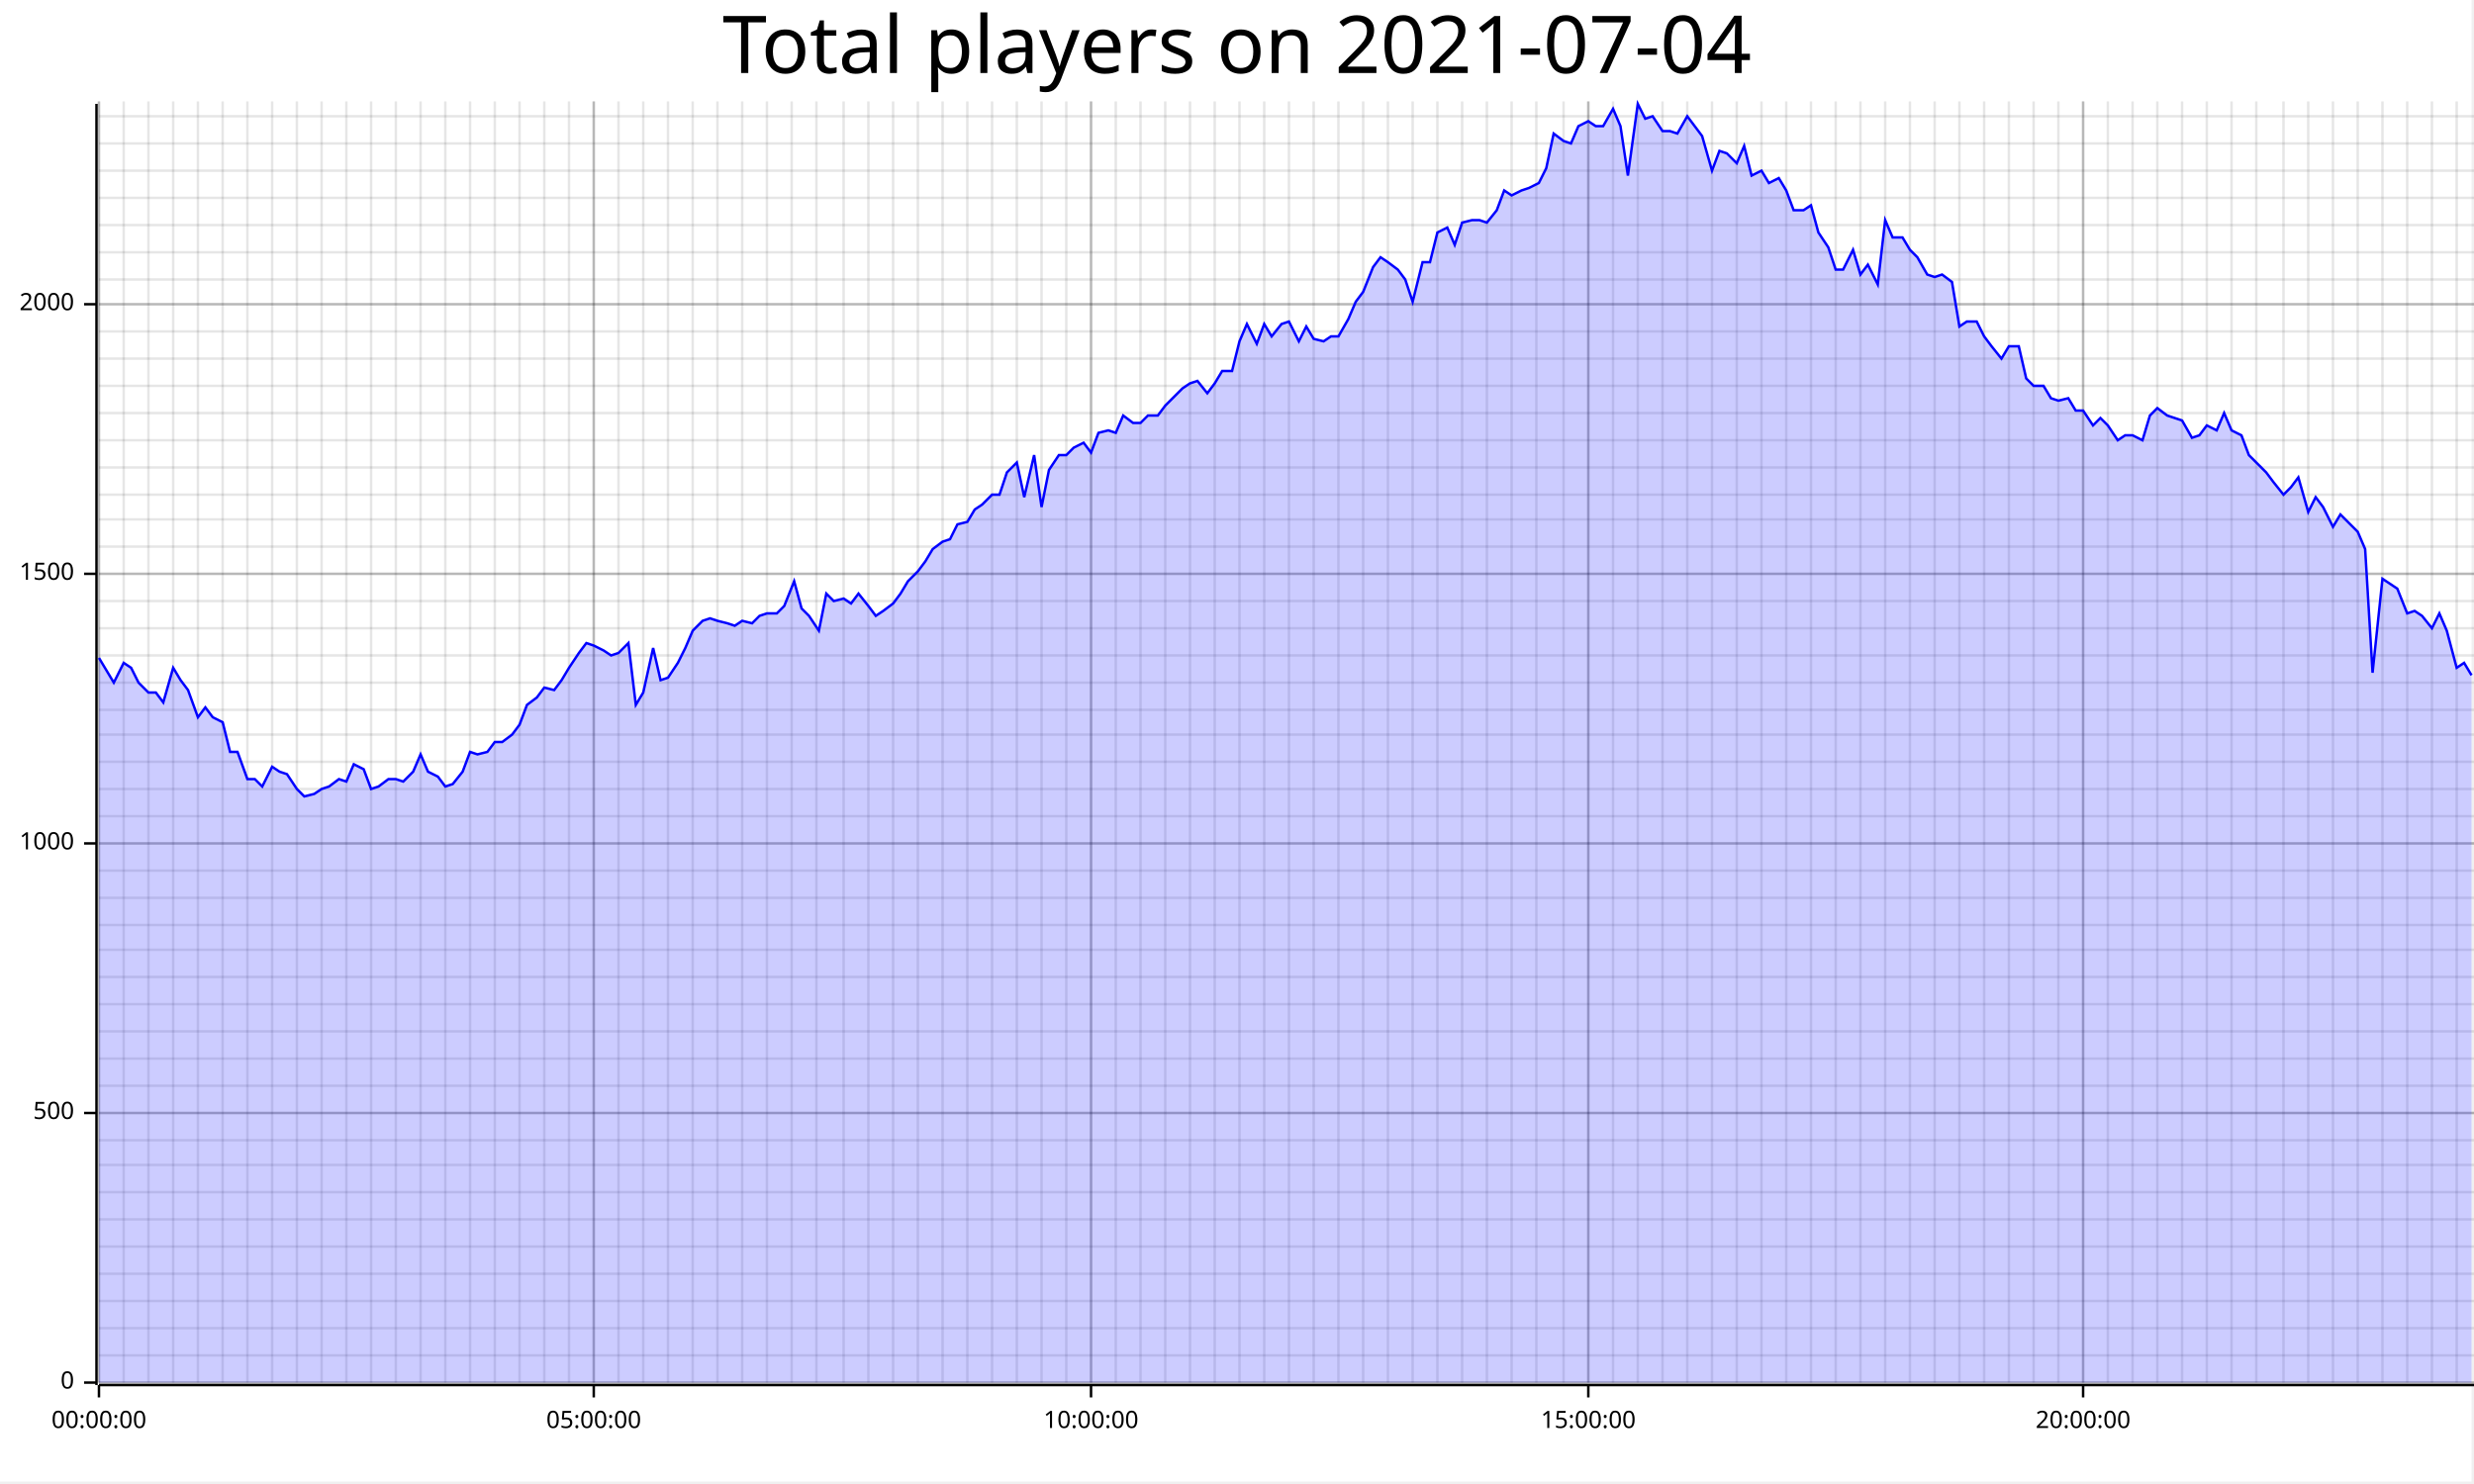
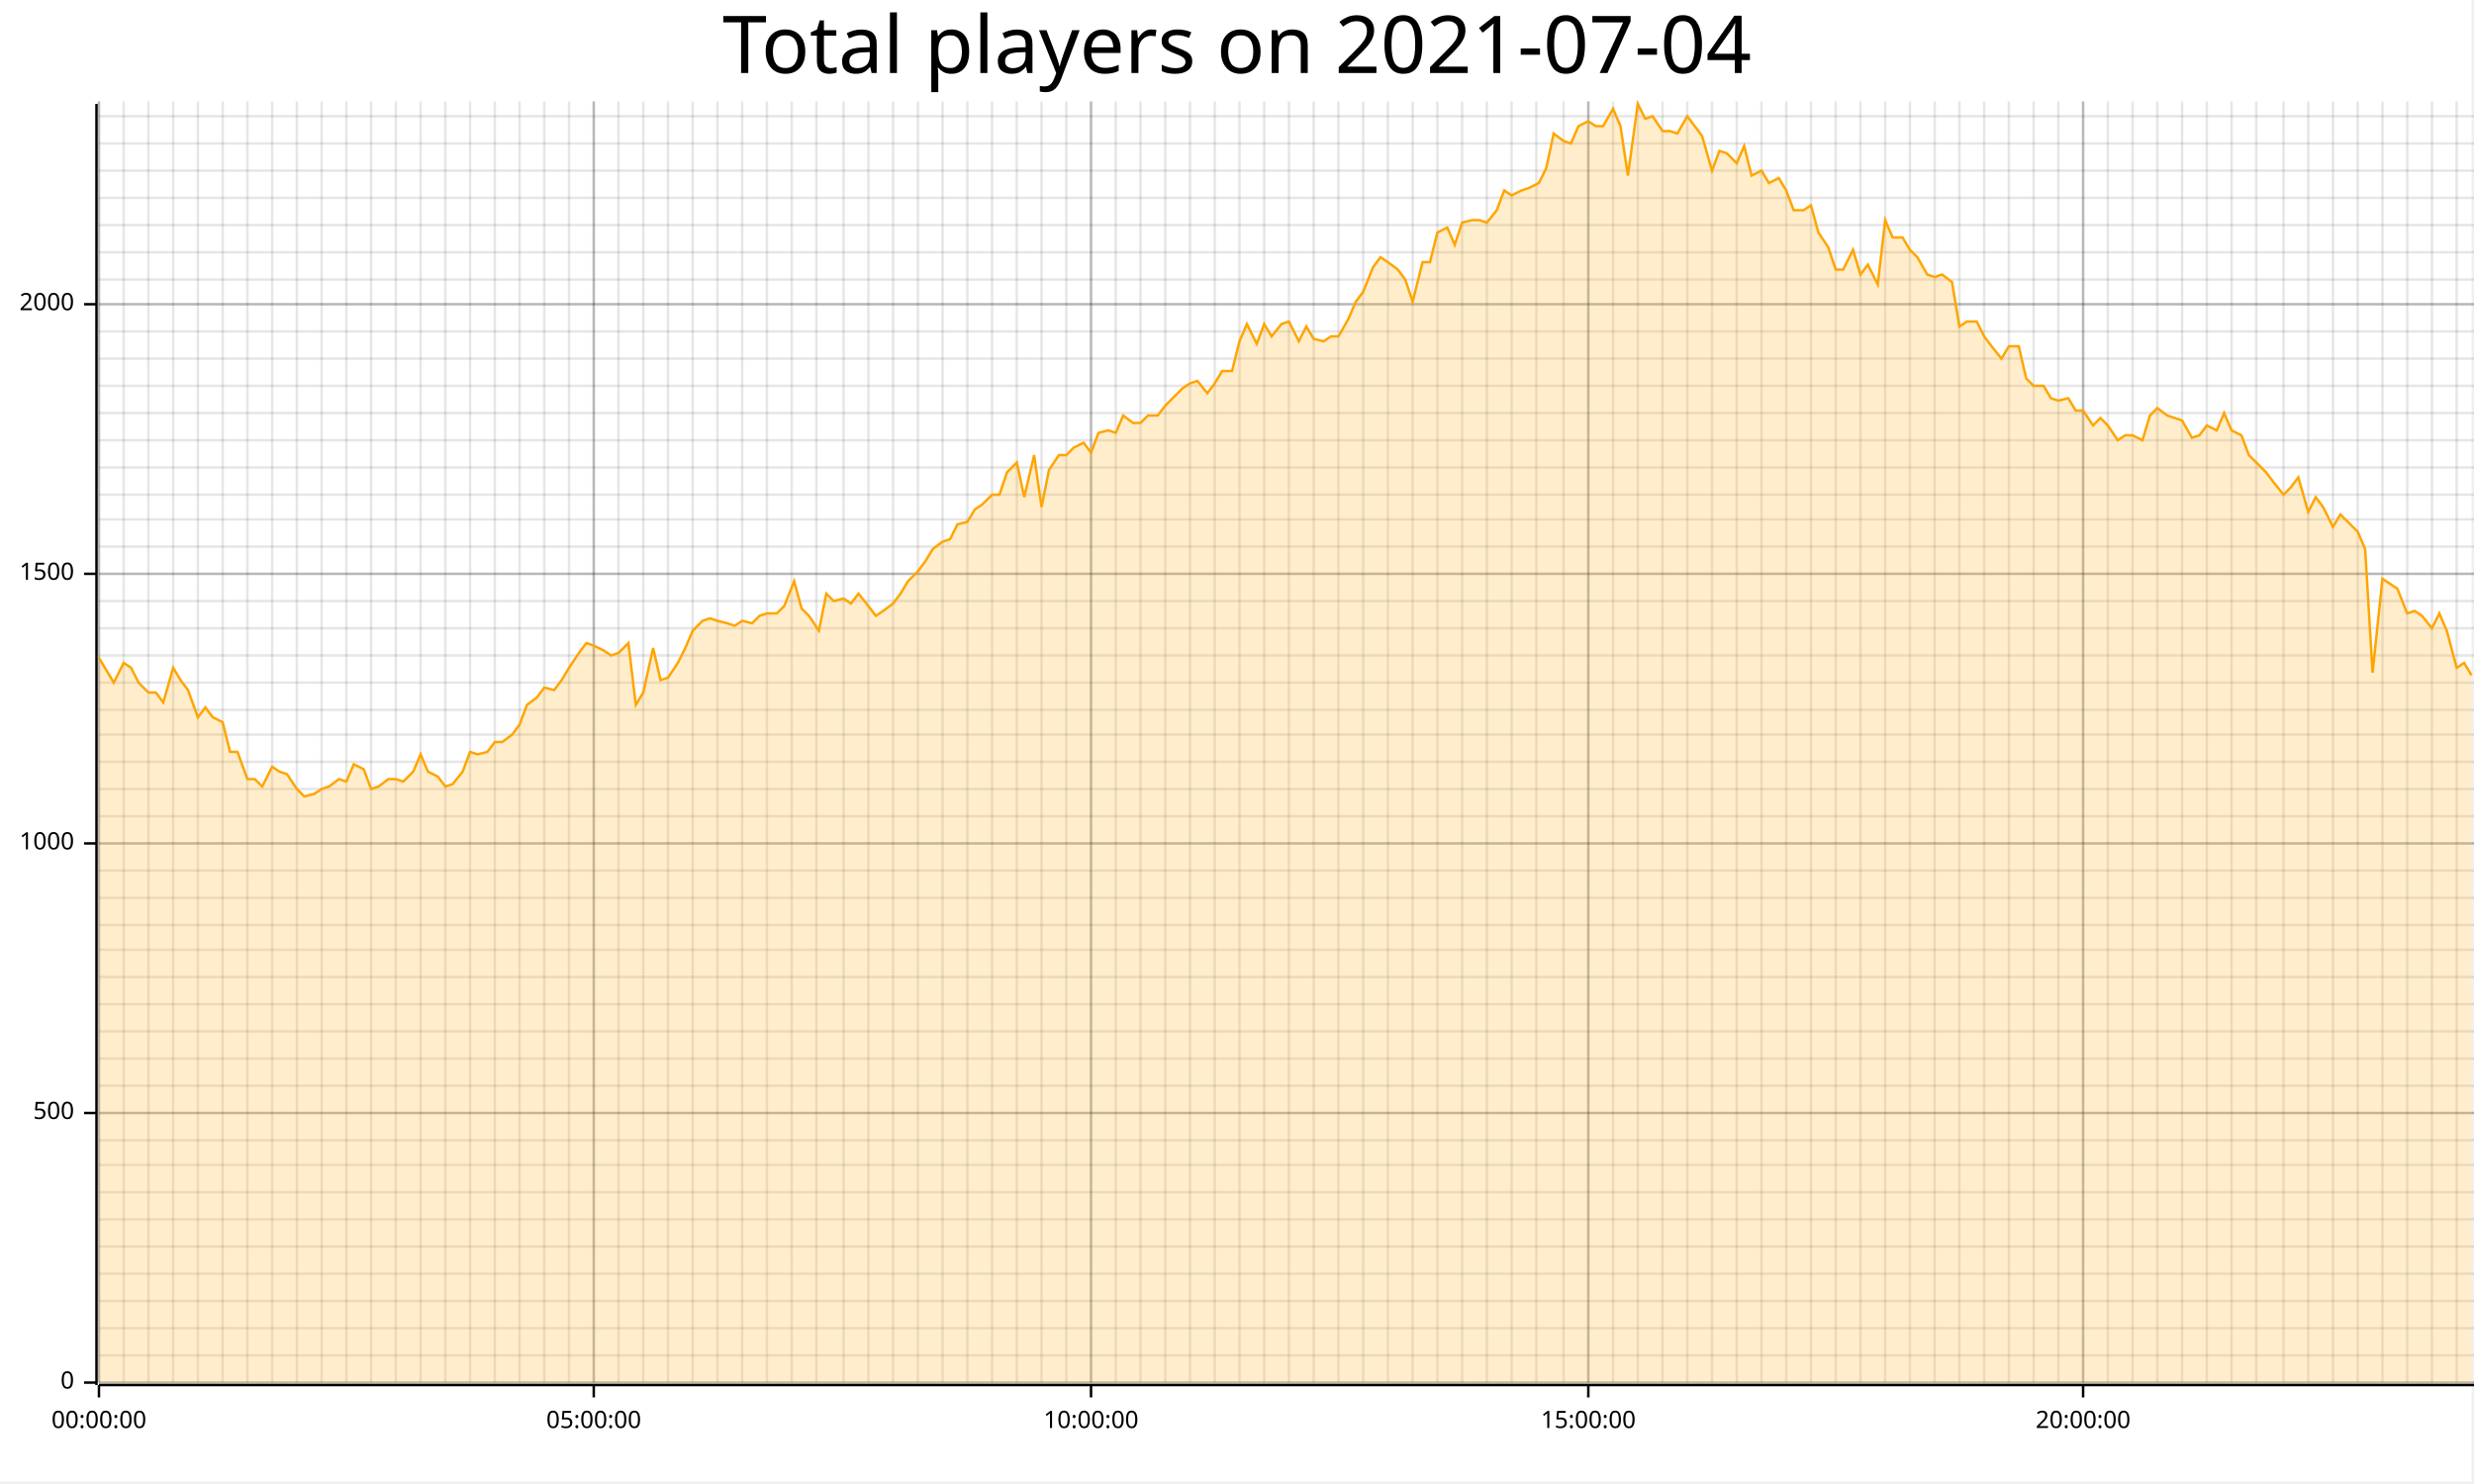
<svg xmlns="http://www.w3.org/2000/svg" width="1000" height="600" viewBox="0 0 1000 600">
  <rect x="0" y="0" width="999" height="599" opacity="1" fill="#FFFFFF" stroke="none" />
  <text x="500" y="5" dy="0.76em" text-anchor="middle" font-family="sans-serif" font-size="32.258" opacity="1" fill="#000000">
Total players on 2021-07-04
</text>
  <line opacity="0.1" stroke="#000000" stroke-width="1" x1="40" y1="559" x2="40" y2="41" />
  <line opacity="0.1" stroke="#000000" stroke-width="1" x1="50" y1="559" x2="50" y2="41" />
  <line opacity="0.1" stroke="#000000" stroke-width="1" x1="60" y1="559" x2="60" y2="41" />
  <line opacity="0.1" stroke="#000000" stroke-width="1" x1="70" y1="559" x2="70" y2="41" />
  <line opacity="0.1" stroke="#000000" stroke-width="1" x1="80" y1="559" x2="80" y2="41" />
  <line opacity="0.1" stroke="#000000" stroke-width="1" x1="90" y1="559" x2="90" y2="41" />
  <line opacity="0.1" stroke="#000000" stroke-width="1" x1="100" y1="559" x2="100" y2="41" />
  <line opacity="0.1" stroke="#000000" stroke-width="1" x1="110" y1="559" x2="110" y2="41" />
  <line opacity="0.1" stroke="#000000" stroke-width="1" x1="120" y1="559" x2="120" y2="41" />
  <line opacity="0.1" stroke="#000000" stroke-width="1" x1="130" y1="559" x2="130" y2="41" />
  <line opacity="0.1" stroke="#000000" stroke-width="1" x1="140" y1="559" x2="140" y2="41" />
  <line opacity="0.1" stroke="#000000" stroke-width="1" x1="150" y1="559" x2="150" y2="41" />
  <line opacity="0.1" stroke="#000000" stroke-width="1" x1="160" y1="559" x2="160" y2="41" />
  <line opacity="0.1" stroke="#000000" stroke-width="1" x1="170" y1="559" x2="170" y2="41" />
  <line opacity="0.1" stroke="#000000" stroke-width="1" x1="180" y1="559" x2="180" y2="41" />
  <line opacity="0.1" stroke="#000000" stroke-width="1" x1="190" y1="559" x2="190" y2="41" />
  <line opacity="0.1" stroke="#000000" stroke-width="1" x1="200" y1="559" x2="200" y2="41" />
  <line opacity="0.1" stroke="#000000" stroke-width="1" x1="210" y1="559" x2="210" y2="41" />
  <line opacity="0.1" stroke="#000000" stroke-width="1" x1="220" y1="559" x2="220" y2="41" />
  <line opacity="0.1" stroke="#000000" stroke-width="1" x1="230" y1="559" x2="230" y2="41" />
  <line opacity="0.1" stroke="#000000" stroke-width="1" x1="240" y1="559" x2="240" y2="41" />
  <line opacity="0.1" stroke="#000000" stroke-width="1" x1="250" y1="559" x2="250" y2="41" />
  <line opacity="0.1" stroke="#000000" stroke-width="1" x1="260" y1="559" x2="260" y2="41" />
  <line opacity="0.1" stroke="#000000" stroke-width="1" x1="270" y1="559" x2="270" y2="41" />
  <line opacity="0.1" stroke="#000000" stroke-width="1" x1="280" y1="559" x2="280" y2="41" />
  <line opacity="0.1" stroke="#000000" stroke-width="1" x1="290" y1="559" x2="290" y2="41" />
  <line opacity="0.1" stroke="#000000" stroke-width="1" x1="300" y1="559" x2="300" y2="41" />
  <line opacity="0.1" stroke="#000000" stroke-width="1" x1="310" y1="559" x2="310" y2="41" />
  <line opacity="0.1" stroke="#000000" stroke-width="1" x1="320" y1="559" x2="320" y2="41" />
  <line opacity="0.1" stroke="#000000" stroke-width="1" x1="330" y1="559" x2="330" y2="41" />
  <line opacity="0.1" stroke="#000000" stroke-width="1" x1="341" y1="559" x2="341" y2="41" />
  <line opacity="0.1" stroke="#000000" stroke-width="1" x1="351" y1="559" x2="351" y2="41" />
  <line opacity="0.1" stroke="#000000" stroke-width="1" x1="361" y1="559" x2="361" y2="41" />
  <line opacity="0.1" stroke="#000000" stroke-width="1" x1="371" y1="559" x2="371" y2="41" />
  <line opacity="0.1" stroke="#000000" stroke-width="1" x1="381" y1="559" x2="381" y2="41" />
  <line opacity="0.1" stroke="#000000" stroke-width="1" x1="391" y1="559" x2="391" y2="41" />
  <line opacity="0.1" stroke="#000000" stroke-width="1" x1="401" y1="559" x2="401" y2="41" />
  <line opacity="0.1" stroke="#000000" stroke-width="1" x1="411" y1="559" x2="411" y2="41" />
  <line opacity="0.1" stroke="#000000" stroke-width="1" x1="421" y1="559" x2="421" y2="41" />
  <line opacity="0.1" stroke="#000000" stroke-width="1" x1="431" y1="559" x2="431" y2="41" />
  <line opacity="0.1" stroke="#000000" stroke-width="1" x1="441" y1="559" x2="441" y2="41" />
  <line opacity="0.1" stroke="#000000" stroke-width="1" x1="451" y1="559" x2="451" y2="41" />
  <line opacity="0.1" stroke="#000000" stroke-width="1" x1="461" y1="559" x2="461" y2="41" />
  <line opacity="0.1" stroke="#000000" stroke-width="1" x1="471" y1="559" x2="471" y2="41" />
  <line opacity="0.1" stroke="#000000" stroke-width="1" x1="481" y1="559" x2="481" y2="41" />
  <line opacity="0.1" stroke="#000000" stroke-width="1" x1="491" y1="559" x2="491" y2="41" />
  <line opacity="0.1" stroke="#000000" stroke-width="1" x1="501" y1="559" x2="501" y2="41" />
  <line opacity="0.1" stroke="#000000" stroke-width="1" x1="511" y1="559" x2="511" y2="41" />
  <line opacity="0.1" stroke="#000000" stroke-width="1" x1="521" y1="559" x2="521" y2="41" />
  <line opacity="0.1" stroke="#000000" stroke-width="1" x1="531" y1="559" x2="531" y2="41" />
  <line opacity="0.1" stroke="#000000" stroke-width="1" x1="541" y1="559" x2="541" y2="41" />
  <line opacity="0.1" stroke="#000000" stroke-width="1" x1="551" y1="559" x2="551" y2="41" />
  <line opacity="0.1" stroke="#000000" stroke-width="1" x1="561" y1="559" x2="561" y2="41" />
  <line opacity="0.1" stroke="#000000" stroke-width="1" x1="571" y1="559" x2="571" y2="41" />
  <line opacity="0.1" stroke="#000000" stroke-width="1" x1="581" y1="559" x2="581" y2="41" />
  <line opacity="0.1" stroke="#000000" stroke-width="1" x1="591" y1="559" x2="591" y2="41" />
  <line opacity="0.1" stroke="#000000" stroke-width="1" x1="601" y1="559" x2="601" y2="41" />
  <line opacity="0.1" stroke="#000000" stroke-width="1" x1="611" y1="559" x2="611" y2="41" />
  <line opacity="0.1" stroke="#000000" stroke-width="1" x1="621" y1="559" x2="621" y2="41" />
  <line opacity="0.1" stroke="#000000" stroke-width="1" x1="632" y1="559" x2="632" y2="41" />
  <line opacity="0.1" stroke="#000000" stroke-width="1" x1="642" y1="559" x2="642" y2="41" />
  <line opacity="0.1" stroke="#000000" stroke-width="1" x1="652" y1="559" x2="652" y2="41" />
  <line opacity="0.1" stroke="#000000" stroke-width="1" x1="662" y1="559" x2="662" y2="41" />
  <line opacity="0.1" stroke="#000000" stroke-width="1" x1="672" y1="559" x2="672" y2="41" />
  <line opacity="0.1" stroke="#000000" stroke-width="1" x1="682" y1="559" x2="682" y2="41" />
  <line opacity="0.1" stroke="#000000" stroke-width="1" x1="692" y1="559" x2="692" y2="41" />
  <line opacity="0.1" stroke="#000000" stroke-width="1" x1="702" y1="559" x2="702" y2="41" />
  <line opacity="0.1" stroke="#000000" stroke-width="1" x1="712" y1="559" x2="712" y2="41" />
  <line opacity="0.1" stroke="#000000" stroke-width="1" x1="722" y1="559" x2="722" y2="41" />
  <line opacity="0.1" stroke="#000000" stroke-width="1" x1="732" y1="559" x2="732" y2="41" />
  <line opacity="0.1" stroke="#000000" stroke-width="1" x1="742" y1="559" x2="742" y2="41" />
  <line opacity="0.1" stroke="#000000" stroke-width="1" x1="752" y1="559" x2="752" y2="41" />
  <line opacity="0.1" stroke="#000000" stroke-width="1" x1="762" y1="559" x2="762" y2="41" />
  <line opacity="0.1" stroke="#000000" stroke-width="1" x1="772" y1="559" x2="772" y2="41" />
  <line opacity="0.1" stroke="#000000" stroke-width="1" x1="782" y1="559" x2="782" y2="41" />
  <line opacity="0.1" stroke="#000000" stroke-width="1" x1="792" y1="559" x2="792" y2="41" />
  <line opacity="0.1" stroke="#000000" stroke-width="1" x1="802" y1="559" x2="802" y2="41" />
  <line opacity="0.1" stroke="#000000" stroke-width="1" x1="812" y1="559" x2="812" y2="41" />
  <line opacity="0.1" stroke="#000000" stroke-width="1" x1="822" y1="559" x2="822" y2="41" />
  <line opacity="0.1" stroke="#000000" stroke-width="1" x1="832" y1="559" x2="832" y2="41" />
  <line opacity="0.1" stroke="#000000" stroke-width="1" x1="842" y1="559" x2="842" y2="41" />
  <line opacity="0.1" stroke="#000000" stroke-width="1" x1="852" y1="559" x2="852" y2="41" />
  <line opacity="0.1" stroke="#000000" stroke-width="1" x1="862" y1="559" x2="862" y2="41" />
  <line opacity="0.1" stroke="#000000" stroke-width="1" x1="872" y1="559" x2="872" y2="41" />
  <line opacity="0.1" stroke="#000000" stroke-width="1" x1="882" y1="559" x2="882" y2="41" />
  <line opacity="0.1" stroke="#000000" stroke-width="1" x1="892" y1="559" x2="892" y2="41" />
  <line opacity="0.1" stroke="#000000" stroke-width="1" x1="902" y1="559" x2="902" y2="41" />
  <line opacity="0.1" stroke="#000000" stroke-width="1" x1="912" y1="559" x2="912" y2="41" />
  <line opacity="0.1" stroke="#000000" stroke-width="1" x1="923" y1="559" x2="923" y2="41" />
  <line opacity="0.1" stroke="#000000" stroke-width="1" x1="933" y1="559" x2="933" y2="41" />
  <line opacity="0.1" stroke="#000000" stroke-width="1" x1="943" y1="559" x2="943" y2="41" />
  <line opacity="0.1" stroke="#000000" stroke-width="1" x1="953" y1="559" x2="953" y2="41" />
  <line opacity="0.1" stroke="#000000" stroke-width="1" x1="963" y1="559" x2="963" y2="41" />
  <line opacity="0.1" stroke="#000000" stroke-width="1" x1="973" y1="559" x2="973" y2="41" />
  <line opacity="0.1" stroke="#000000" stroke-width="1" x1="983" y1="559" x2="983" y2="41" />
  <line opacity="0.1" stroke="#000000" stroke-width="1" x1="993" y1="559" x2="993" y2="41" />
  <line opacity="0.1" stroke="#000000" stroke-width="1" x1="40" y1="559" x2="1000" y2="559" />
  <line opacity="0.1" stroke="#000000" stroke-width="1" x1="40" y1="548" x2="1000" y2="548" />
  <line opacity="0.1" stroke="#000000" stroke-width="1" x1="40" y1="537" x2="1000" y2="537" />
  <line opacity="0.1" stroke="#000000" stroke-width="1" x1="40" y1="526" x2="1000" y2="526" />
  <line opacity="0.1" stroke="#000000" stroke-width="1" x1="40" y1="515" x2="1000" y2="515" />
  <line opacity="0.1" stroke="#000000" stroke-width="1" x1="40" y1="504" x2="1000" y2="504" />
  <line opacity="0.1" stroke="#000000" stroke-width="1" x1="40" y1="493" x2="1000" y2="493" />
  <line opacity="0.1" stroke="#000000" stroke-width="1" x1="40" y1="482" x2="1000" y2="482" />
  <line opacity="0.1" stroke="#000000" stroke-width="1" x1="40" y1="471" x2="1000" y2="471" />
  <line opacity="0.1" stroke="#000000" stroke-width="1" x1="40" y1="461" x2="1000" y2="461" />
  <line opacity="0.1" stroke="#000000" stroke-width="1" x1="40" y1="450" x2="1000" y2="450" />
  <line opacity="0.1" stroke="#000000" stroke-width="1" x1="40" y1="439" x2="1000" y2="439" />
  <line opacity="0.1" stroke="#000000" stroke-width="1" x1="40" y1="428" x2="1000" y2="428" />
  <line opacity="0.1" stroke="#000000" stroke-width="1" x1="40" y1="417" x2="1000" y2="417" />
  <line opacity="0.1" stroke="#000000" stroke-width="1" x1="40" y1="406" x2="1000" y2="406" />
  <line opacity="0.1" stroke="#000000" stroke-width="1" x1="40" y1="395" x2="1000" y2="395" />
  <line opacity="0.1" stroke="#000000" stroke-width="1" x1="40" y1="384" x2="1000" y2="384" />
  <line opacity="0.1" stroke="#000000" stroke-width="1" x1="40" y1="374" x2="1000" y2="374" />
  <line opacity="0.1" stroke="#000000" stroke-width="1" x1="40" y1="363" x2="1000" y2="363" />
  <line opacity="0.1" stroke="#000000" stroke-width="1" x1="40" y1="352" x2="1000" y2="352" />
  <line opacity="0.1" stroke="#000000" stroke-width="1" x1="40" y1="341" x2="1000" y2="341" />
  <line opacity="0.1" stroke="#000000" stroke-width="1" x1="40" y1="330" x2="1000" y2="330" />
  <line opacity="0.1" stroke="#000000" stroke-width="1" x1="40" y1="319" x2="1000" y2="319" />
  <line opacity="0.1" stroke="#000000" stroke-width="1" x1="40" y1="308" x2="1000" y2="308" />
  <line opacity="0.1" stroke="#000000" stroke-width="1" x1="40" y1="297" x2="1000" y2="297" />
  <line opacity="0.1" stroke="#000000" stroke-width="1" x1="40" y1="287" x2="1000" y2="287" />
  <line opacity="0.1" stroke="#000000" stroke-width="1" x1="40" y1="276" x2="1000" y2="276" />
  <line opacity="0.1" stroke="#000000" stroke-width="1" x1="40" y1="265" x2="1000" y2="265" />
  <line opacity="0.1" stroke="#000000" stroke-width="1" x1="40" y1="254" x2="1000" y2="254" />
  <line opacity="0.1" stroke="#000000" stroke-width="1" x1="40" y1="243" x2="1000" y2="243" />
  <line opacity="0.1" stroke="#000000" stroke-width="1" x1="40" y1="232" x2="1000" y2="232" />
  <line opacity="0.1" stroke="#000000" stroke-width="1" x1="40" y1="221" x2="1000" y2="221" />
  <line opacity="0.1" stroke="#000000" stroke-width="1" x1="40" y1="210" x2="1000" y2="210" />
  <line opacity="0.1" stroke="#000000" stroke-width="1" x1="40" y1="200" x2="1000" y2="200" />
  <line opacity="0.1" stroke="#000000" stroke-width="1" x1="40" y1="189" x2="1000" y2="189" />
  <line opacity="0.1" stroke="#000000" stroke-width="1" x1="40" y1="178" x2="1000" y2="178" />
  <line opacity="0.1" stroke="#000000" stroke-width="1" x1="40" y1="167" x2="1000" y2="167" />
  <line opacity="0.1" stroke="#000000" stroke-width="1" x1="40" y1="156" x2="1000" y2="156" />
  <line opacity="0.1" stroke="#000000" stroke-width="1" x1="40" y1="145" x2="1000" y2="145" />
  <line opacity="0.1" stroke="#000000" stroke-width="1" x1="40" y1="134" x2="1000" y2="134" />
  <line opacity="0.1" stroke="#000000" stroke-width="1" x1="40" y1="123" x2="1000" y2="123" />
  <line opacity="0.1" stroke="#000000" stroke-width="1" x1="40" y1="113" x2="1000" y2="113" />
  <line opacity="0.1" stroke="#000000" stroke-width="1" x1="40" y1="102" x2="1000" y2="102" />
  <line opacity="0.1" stroke="#000000" stroke-width="1" x1="40" y1="91" x2="1000" y2="91" />
  <line opacity="0.1" stroke="#000000" stroke-width="1" x1="40" y1="80" x2="1000" y2="80" />
  <line opacity="0.1" stroke="#000000" stroke-width="1" x1="40" y1="69" x2="1000" y2="69" />
  <line opacity="0.1" stroke="#000000" stroke-width="1" x1="40" y1="58" x2="1000" y2="58" />
  <line opacity="0.1" stroke="#000000" stroke-width="1" x1="40" y1="47" x2="1000" y2="47" />
  <line opacity="0.2" stroke="#000000" stroke-width="1" x1="40" y1="559" x2="40" y2="41" />
  <line opacity="0.2" stroke="#000000" stroke-width="1" x1="240" y1="559" x2="240" y2="41" />
  <line opacity="0.2" stroke="#000000" stroke-width="1" x1="441" y1="559" x2="441" y2="41" />
  <line opacity="0.2" stroke="#000000" stroke-width="1" x1="642" y1="559" x2="642" y2="41" />
  <line opacity="0.2" stroke="#000000" stroke-width="1" x1="842" y1="559" x2="842" y2="41" />
  <line opacity="0.2" stroke="#000000" stroke-width="1" x1="40" y1="559" x2="1000" y2="559" />
  <line opacity="0.2" stroke="#000000" stroke-width="1" x1="40" y1="450" x2="1000" y2="450" />
  <line opacity="0.2" stroke="#000000" stroke-width="1" x1="40" y1="341" x2="1000" y2="341" />
  <line opacity="0.2" stroke="#000000" stroke-width="1" x1="40" y1="232" x2="1000" y2="232" />
  <line opacity="0.2" stroke="#000000" stroke-width="1" x1="40" y1="123" x2="1000" y2="123" />
  <polyline fill="none" opacity="1" stroke="#000000" stroke-width="1" points="39,42 39,560 " />
  <text x="30" y="559" dy="0.5ex" text-anchor="end" font-family="sans-serif" font-size="9.677" opacity="1" fill="#000000">
0
</text>
  <polyline fill="none" opacity="1" stroke="#000000" stroke-width="1" points="34,559 39,559 " />
  <text x="30" y="450" dy="0.5ex" text-anchor="end" font-family="sans-serif" font-size="9.677" opacity="1" fill="#000000">
500
</text>
  <polyline fill="none" opacity="1" stroke="#000000" stroke-width="1" points="34,450 39,450 " />
  <text x="30" y="341" dy="0.5ex" text-anchor="end" font-family="sans-serif" font-size="9.677" opacity="1" fill="#000000">
1000
</text>
  <polyline fill="none" opacity="1" stroke="#000000" stroke-width="1" points="34,341 39,341 " />
  <text x="30" y="232" dy="0.5ex" text-anchor="end" font-family="sans-serif" font-size="9.677" opacity="1" fill="#000000">
1500
</text>
  <polyline fill="none" opacity="1" stroke="#000000" stroke-width="1" points="34,232 39,232 " />
  <text x="30" y="123" dy="0.5ex" text-anchor="end" font-family="sans-serif" font-size="9.677" opacity="1" fill="#000000">
2000
</text>
  <polyline fill="none" opacity="1" stroke="#000000" stroke-width="1" points="34,123 39,123 " />
  <polyline fill="none" opacity="1" stroke="#000000" stroke-width="1" points="40,560 1000,560 " />
  <text x="40" y="570" dy="0.76em" text-anchor="middle" font-family="sans-serif" font-size="9.677" opacity="1" fill="#000000">
00:00:00
</text>
  <polyline fill="none" opacity="1" stroke="#000000" stroke-width="1" points="40,560 40,565 " />
  <text x="240" y="570" dy="0.76em" text-anchor="middle" font-family="sans-serif" font-size="9.677" opacity="1" fill="#000000">
05:00:00
</text>
  <polyline fill="none" opacity="1" stroke="#000000" stroke-width="1" points="240,560 240,565 " />
  <text x="441" y="570" dy="0.76em" text-anchor="middle" font-family="sans-serif" font-size="9.677" opacity="1" fill="#000000">
10:00:00
</text>
  <polyline fill="none" opacity="1" stroke="#000000" stroke-width="1" points="441,560 441,565 " />
  <text x="642" y="570" dy="0.76em" text-anchor="middle" font-family="sans-serif" font-size="9.677" opacity="1" fill="#000000">
15:00:00
</text>
  <polyline fill="none" opacity="1" stroke="#000000" stroke-width="1" points="642,560 642,565 " />
  <text x="842" y="570" dy="0.76em" text-anchor="middle" font-family="sans-serif" font-size="9.677" opacity="1" fill="#000000">
20:00:00
</text>
  <polyline fill="none" opacity="1" stroke="#000000" stroke-width="1" points="842,560 842,565 " />
-   <polygon opacity="0.2" fill="#0000FF" points="40,266 43,271 46,276 50,268 53,270 56,276 60,280 63,280 66,284 70,270 73,275 76,279 80,290 83,286 86,290 90,292 93,304 96,304 100,315 103,315 106,318 110,310 113,312 116,313 120,319 123,322 127,321 130,319 133,318 137,315 140,316 143,309 147,311 150,319 153,318 157,315 160,315 163,316 167,312 170,305 173,312 177,314 180,318 183,317 187,312 190,304 193,305 197,304 200,300 203,300 207,297 210,293 213,285 217,282 220,278 224,279 227,275 230,270 234,264 237,260 240,261 244,263 247,265 250,264 254,260 257,285 260,280 264,262 267,275 270,274 274,268 277,262 280,255 284,251 287,250 290,251 294,252 297,253 300,251 304,252 307,249 310,248 314,248 317,245 321,235 324,246 327,249 331,255 334,240 337,243 341,242 344,244 347,240 351,245 354,249 357,247 361,244 364,240 367,235 371,231 374,227 377,222 381,219 384,218 387,212 391,211 394,206 397,204 401,200 404,200 407,191 411,187 414,201 418,184 421,205 424,190 428,184 431,184 434,181 438,179 441,183 444,175 448,174 451,175 454,168 458,171 461,171 464,168 468,168 471,164 474,161 478,157 481,155 484,154 488,159 491,155 494,150 498,150 501,138 504,131 508,139 511,131 514,136 518,131 521,130 525,138 528,132 531,137 535,138 538,136 541,136 545,129 548,122 551,118 555,108 558,104 561,106 565,109 568,113 571,122 575,106 578,106 581,94 585,92 588,99 591,90 595,89 598,89 601,90 605,85 608,77 611,79 615,77 618,76 622,74 625,68 628,54 632,57 635,58 638,51 642,49 645,51 648,51 652,44 655,51 658,71 662,42 665,48 668,47 672,53 675,53 678,54 682,47 685,51 688,55 692,69 695,61 698,62 702,66 705,59 708,71 712,69 715,74 719,72 722,77 725,85 729,85 732,83 735,94 739,100 742,109 745,109 749,101 752,111 755,107 759,115 762,89 765,96 769,96 772,101 775,104 779,111 782,112 785,111 789,114 792,132 795,130 799,130 802,136 805,140 809,145 812,140 816,140 819,153 822,156 826,156 829,161 832,162 836,161 839,166 842,166 846,172 849,169 852,172 856,178 859,176 862,176 866,178 869,168 872,165 876,168 879,169 882,170 886,177 889,176 892,172 896,174 899,167 902,174 906,176 909,184 913,188 916,191 919,195 923,200 926,197 929,193 933,207 936,201 939,205 943,213 946,208 949,211 953,215 956,222 959,272 963,234 966,236 969,238 973,248 976,247 979,249 983,254 986,248 989,255 993,270 996,268 999,273 999,559 40,559 " />
-   <polyline fill="none" opacity="1" stroke="#0000FF" stroke-width="1" points="40,266 43,271 46,276 50,268 53,270 56,276 60,280 63,280 66,284 70,270 73,275 76,279 80,290 83,286 86,290 90,292 93,304 96,304 100,315 103,315 106,318 110,310 113,312 116,313 120,319 123,322 127,321 130,319 133,318 137,315 140,316 143,309 147,311 150,319 153,318 157,315 160,315 163,316 167,312 170,305 173,312 177,314 180,318 183,317 187,312 190,304 193,305 197,304 200,300 203,300 207,297 210,293 213,285 217,282 220,278 224,279 227,275 230,270 234,264 237,260 240,261 244,263 247,265 250,264 254,260 257,285 260,280 264,262 267,275 270,274 274,268 277,262 280,255 284,251 287,250 290,251 294,252 297,253 300,251 304,252 307,249 310,248 314,248 317,245 321,235 324,246 327,249 331,255 334,240 337,243 341,242 344,244 347,240 351,245 354,249 357,247 361,244 364,240 367,235 371,231 374,227 377,222 381,219 384,218 387,212 391,211 394,206 397,204 401,200 404,200 407,191 411,187 414,201 418,184 421,205 424,190 428,184 431,184 434,181 438,179 441,183 444,175 448,174 451,175 454,168 458,171 461,171 464,168 468,168 471,164 474,161 478,157 481,155 484,154 488,159 491,155 494,150 498,150 501,138 504,131 508,139 511,131 514,136 518,131 521,130 525,138 528,132 531,137 535,138 538,136 541,136 545,129 548,122 551,118 555,108 558,104 561,106 565,109 568,113 571,122 575,106 578,106 581,94 585,92 588,99 591,90 595,89 598,89 601,90 605,85 608,77 611,79 615,77 618,76 622,74 625,68 628,54 632,57 635,58 638,51 642,49 645,51 648,51 652,44 655,51 658,71 662,42 665,48 668,47 672,53 675,53 678,54 682,47 685,51 688,55 692,69 695,61 698,62 702,66 705,59 708,71 712,69 715,74 719,72 722,77 725,85 729,85 732,83 735,94 739,100 742,109 745,109 749,101 752,111 755,107 759,115 762,89 765,96 769,96 772,101 775,104 779,111 782,112 785,111 789,114 792,132 795,130 799,130 802,136 805,140 809,145 812,140 816,140 819,153 822,156 826,156 829,161 832,162 836,161 839,166 842,166 846,172 849,169 852,172 856,178 859,176 862,176 866,178 869,168 872,165 876,168 879,169 882,170 886,177 889,176 892,172 896,174 899,167 902,174 906,176 909,184 913,188 916,191 919,195 923,200 926,197 929,193 933,207 936,201 939,205 943,213 946,208 949,211 953,215 956,222 959,272 963,234 966,236 969,238 973,248 976,247 979,249 983,254 986,248 989,255 993,270 996,268 999,273 " />
+   <polygon opacity="0.2" fill="#FFA500" points="40,266 43,271 46,276 50,268 53,270 56,276 60,280 63,280 66,284 70,270 73,275 76,279 80,290 83,286 86,290 90,292 93,304 96,304 100,315 103,315 106,318 110,310 113,312 116,313 120,319 123,322 127,321 130,319 133,318 137,315 140,316 143,309 147,311 150,319 153,318 157,315 160,315 163,316 167,312 170,305 173,312 177,314 180,318 183,317 187,312 190,304 193,305 197,304 200,300 203,300 207,297 210,293 213,285 217,282 220,278 224,279 227,275 230,270 234,264 237,260 240,261 244,263 247,265 250,264 254,260 257,285 260,280 264,262 267,275 270,274 274,268 277,262 280,255 284,251 287,250 290,251 294,252 297,253 300,251 304,252 307,249 310,248 314,248 317,245 321,235 324,246 327,249 331,255 334,240 337,243 341,242 344,244 347,240 351,245 354,249 357,247 361,244 364,240 367,235 371,231 374,227 377,222 381,219 384,218 387,212 391,211 394,206 397,204 401,200 404,200 407,191 411,187 414,201 418,184 421,205 424,190 428,184 431,184 434,181 438,179 441,183 444,175 448,174 451,175 454,168 458,171 461,171 464,168 468,168 471,164 474,161 478,157 481,155 484,154 488,159 491,155 494,150 498,150 501,138 504,131 508,139 511,131 514,136 518,131 521,130 525,138 528,132 531,137 535,138 538,136 541,136 545,129 548,122 551,118 555,108 558,104 561,106 565,109 568,113 571,122 575,106 578,106 581,94 585,92 588,99 591,90 595,89 598,89 601,90 605,85 608,77 611,79 615,77 618,76 622,74 625,68 628,54 632,57 635,58 638,51 642,49 645,51 648,51 652,44 655,51 658,71 662,42 665,48 668,47 672,53 675,53 678,54 682,47 685,51 688,55 692,69 695,61 698,62 702,66 705,59 708,71 712,69 715,74 719,72 722,77 725,85 729,85 732,83 735,94 739,100 742,109 745,109 749,101 752,111 755,107 759,115 762,89 765,96 769,96 772,101 775,104 779,111 782,112 785,111 789,114 792,132 795,130 799,130 802,136 805,140 809,145 812,140 816,140 819,153 822,156 826,156 829,161 832,162 836,161 839,166 842,166 846,172 849,169 852,172 856,178 859,176 862,176 866,178 869,168 872,165 876,168 879,169 882,170 886,177 889,176 892,172 896,174 899,167 902,174 906,176 909,184 913,188 916,191 919,195 923,200 926,197 929,193 933,207 936,201 939,205 943,213 946,208 949,211 953,215 956,222 959,272 963,234 966,236 969,238 973,248 976,247 979,249 983,254 986,248 989,255 993,270 996,268 999,273 999,559 40,559 " />
+   <polyline fill="none" opacity="1" stroke="#FFA500" stroke-width="1" points="40,266 43,271 46,276 50,268 53,270 56,276 60,280 63,280 66,284 70,270 73,275 76,279 80,290 83,286 86,290 90,292 93,304 96,304 100,315 103,315 106,318 110,310 113,312 116,313 120,319 123,322 127,321 130,319 133,318 137,315 140,316 143,309 147,311 150,319 153,318 157,315 160,315 163,316 167,312 170,305 173,312 177,314 180,318 183,317 187,312 190,304 193,305 197,304 200,300 203,300 207,297 210,293 213,285 217,282 220,278 224,279 227,275 230,270 234,264 237,260 240,261 244,263 247,265 250,264 254,260 257,285 260,280 264,262 267,275 270,274 274,268 277,262 280,255 284,251 287,250 290,251 294,252 297,253 300,251 304,252 307,249 310,248 314,248 317,245 321,235 324,246 327,249 331,255 334,240 337,243 341,242 344,244 347,240 351,245 354,249 357,247 361,244 364,240 367,235 371,231 374,227 377,222 381,219 384,218 387,212 391,211 394,206 397,204 401,200 404,200 407,191 411,187 414,201 418,184 421,205 424,190 428,184 431,184 434,181 438,179 441,183 444,175 448,174 451,175 454,168 458,171 461,171 464,168 468,168 471,164 474,161 478,157 481,155 484,154 488,159 491,155 494,150 498,150 501,138 504,131 508,139 511,131 514,136 518,131 521,130 525,138 528,132 531,137 535,138 538,136 541,136 545,129 548,122 551,118 555,108 558,104 561,106 565,109 568,113 571,122 575,106 578,106 581,94 585,92 588,99 591,90 595,89 598,89 601,90 605,85 608,77 611,79 615,77 618,76 622,74 625,68 628,54 632,57 635,58 638,51 642,49 645,51 648,51 652,44 655,51 658,71 662,42 665,48 668,47 672,53 675,53 678,54 682,47 685,51 688,55 692,69 695,61 698,62 702,66 705,59 708,71 712,69 715,74 719,72 722,77 725,85 729,85 732,83 735,94 739,100 742,109 745,109 749,101 752,111 755,107 759,115 762,89 765,96 769,96 772,101 775,104 779,111 782,112 785,111 789,114 792,132 795,130 799,130 802,136 805,140 809,145 812,140 816,140 819,153 822,156 826,156 829,161 832,162 836,161 839,166 842,166 846,172 849,169 852,172 856,178 859,176 862,176 866,178 869,168 872,165 876,168 879,169 882,170 886,177 889,176 892,172 896,174 899,167 902,174 906,176 909,184 913,188 916,191 919,195 923,200 926,197 929,193 933,207 936,201 939,205 943,213 946,208 949,211 953,215 956,222 959,272 963,234 966,236 969,238 973,248 976,247 979,249 983,254 986,248 989,255 993,270 996,268 999,273 " />
</svg>
